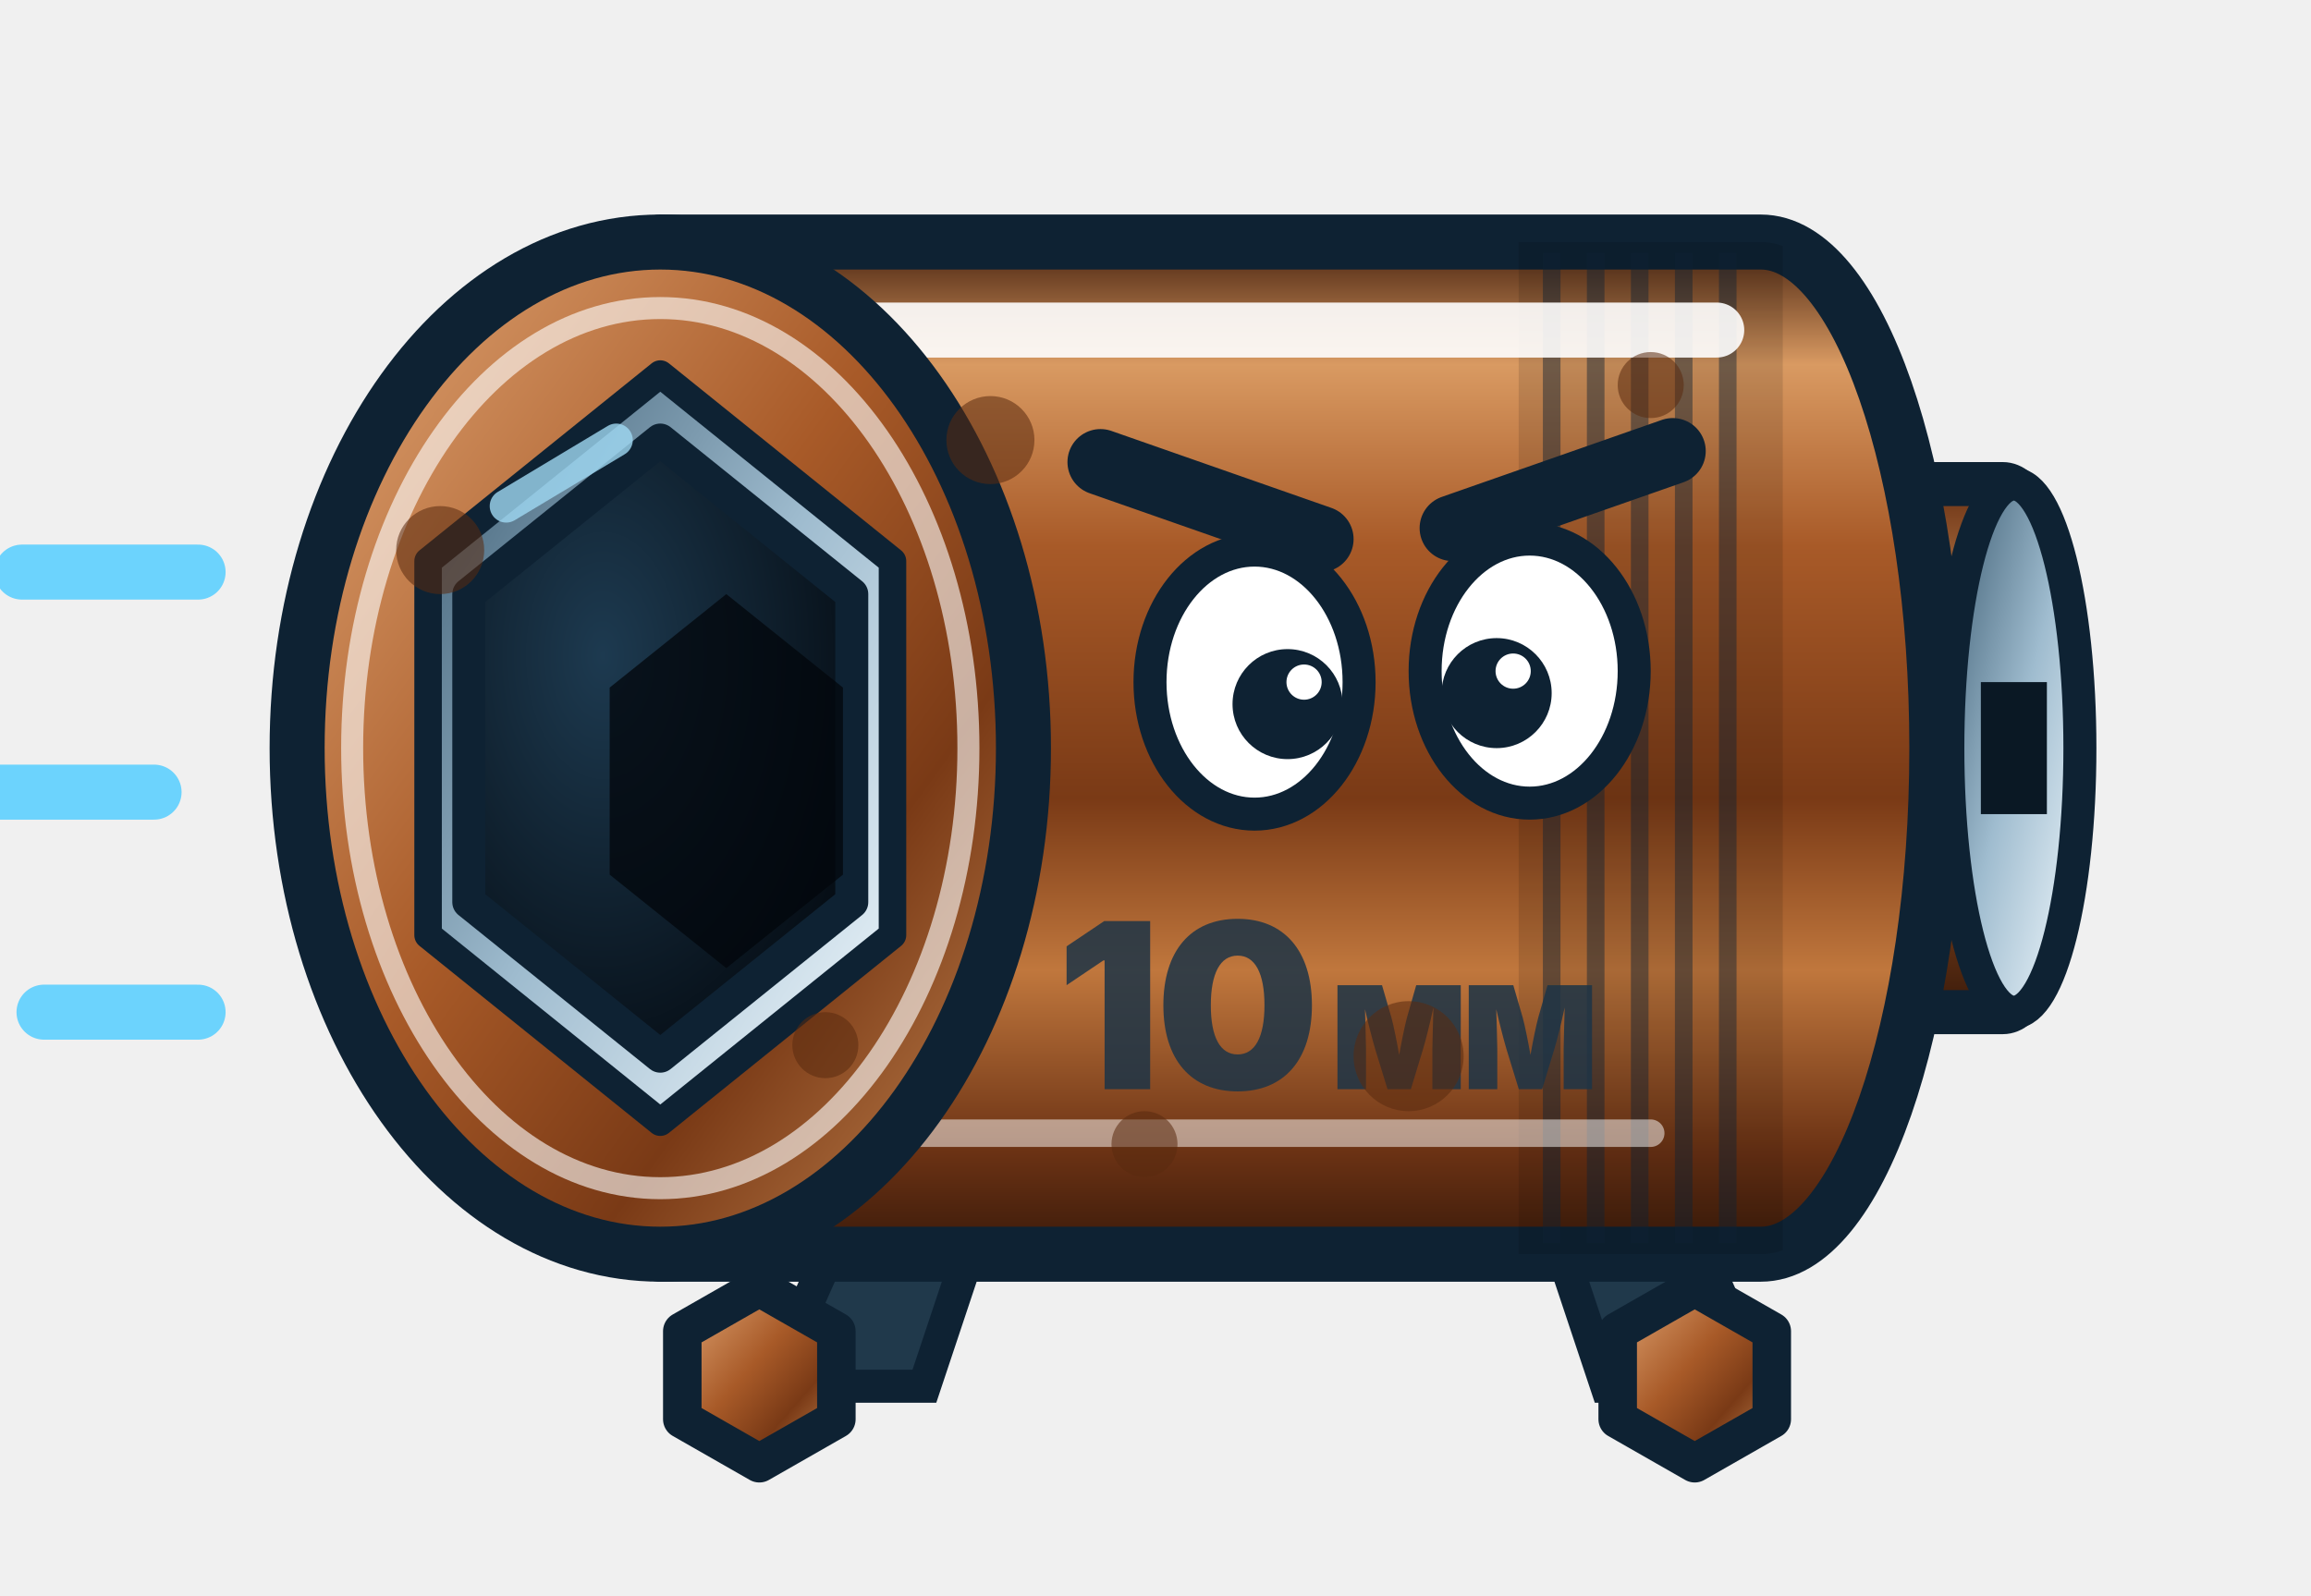
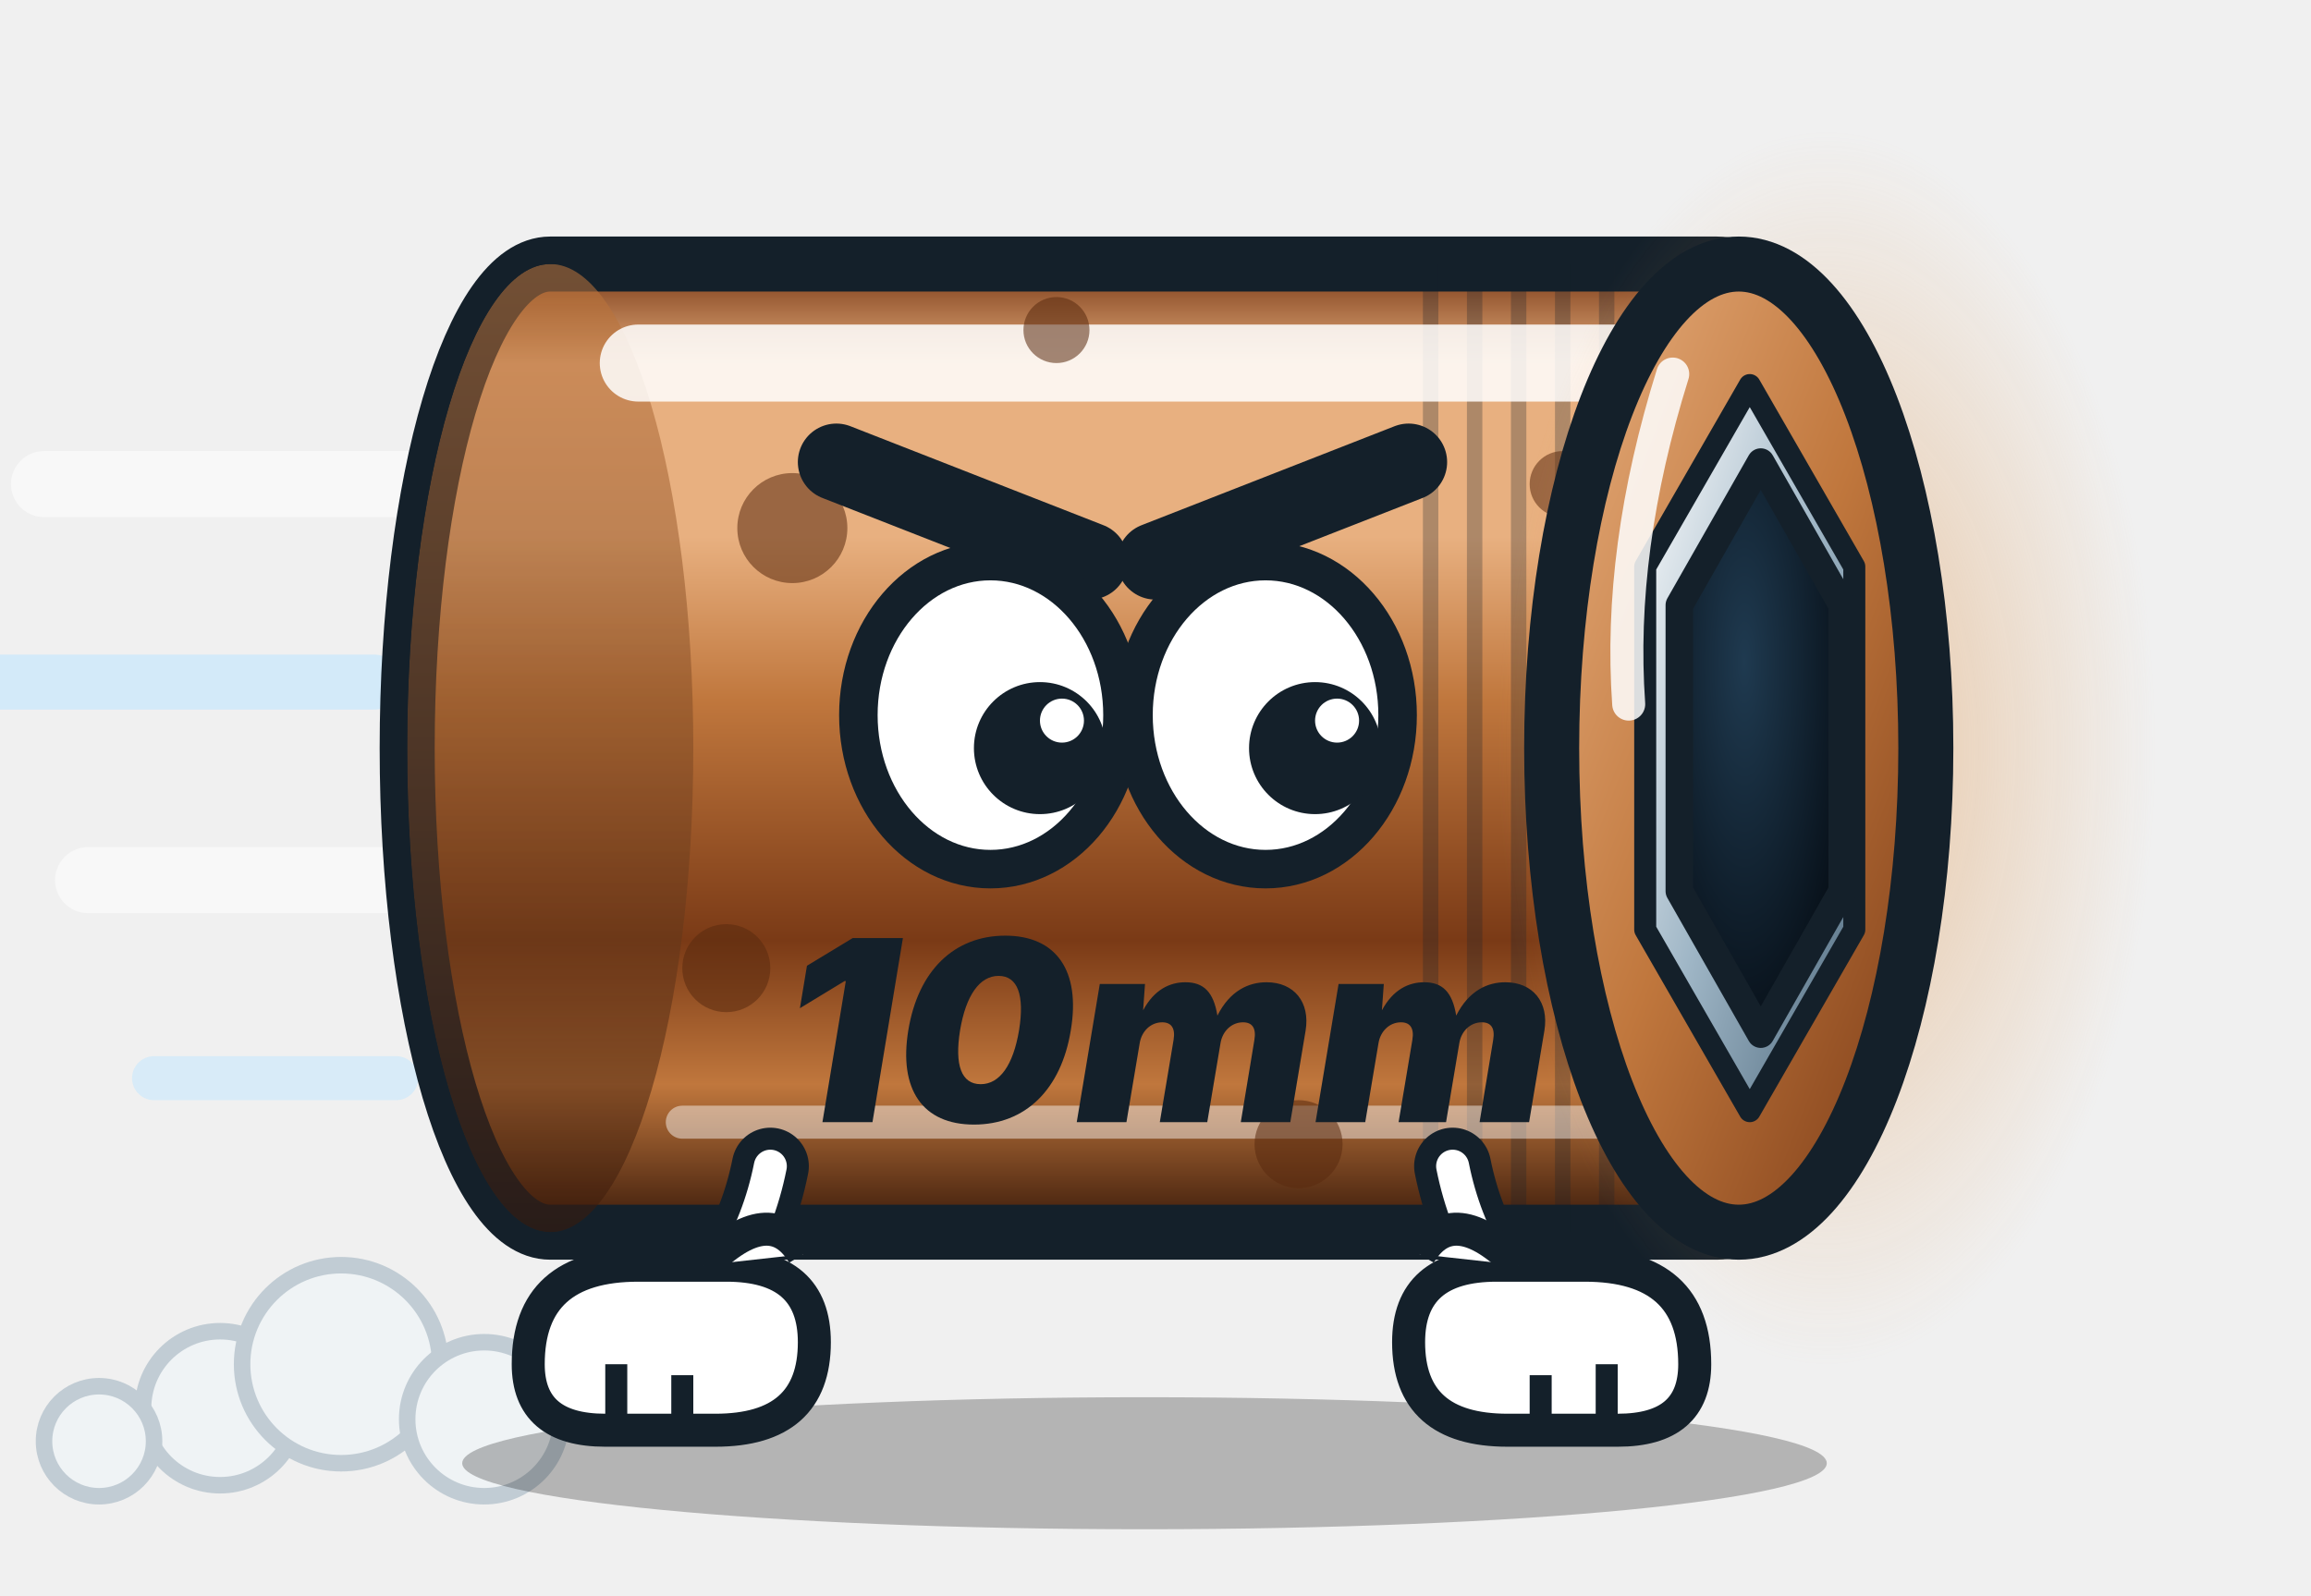
<svg xmlns="http://www.w3.org/2000/svg" viewBox="0 0 210 145">
  <defs>
    <linearGradient id="body" x2="0" y2="1">
-       <stop offset="0" stop-color="#4a2410" />
-       <stop offset="0.12" stop-color="#d99a62" />
-       <stop offset="0.3" stop-color="#a85a28" />
-       <stop offset="0.55" stop-color="#7a3a16" />
-       <stop offset="0.72" stop-color="#c0773d" />
-       <stop offset="0.9" stop-color="#6b3214" />
+       <stop offset="0" stop-color="#7a3a16" />
+       <stop offset="0.1" stop-color="#e8b080" />
+       <stop offset="0.28" stop-color="#e8b080" />
+       <stop offset="0.45" stop-color="#c0773d" />
+       <stop offset="0.7" stop-color="#7a3a16" />
+       <stop offset="0.85" stop-color="#c0773d" />
      <stop offset="1" stop-color="#3a1a0a" />
    </linearGradient>
    <linearGradient id="face" x1="0" y1="0" x2="1" y2="1">
-       <stop offset="0" stop-color="#e3a978" />
-       <stop offset="0.45" stop-color="#a85a28" />
-       <stop offset="0.7" stop-color="#7a3a16" />
-       <stop offset="1" stop-color="#c98b55" />
+       <stop offset="0" stop-color="#e8b080" />
+       <stop offset="0.5" stop-color="#c0773d" />
+       <stop offset="1" stop-color="#7a3a16" />
    </linearGradient>
-     <linearGradient id="bevel" x1="0" y1="0" x2="1" y2="1">
-       <stop stop-color="#3a5a70" />
-       <stop offset=".5" stop-color="#9fbccf" />
-       <stop offset="1" stop-color="#f4fbff" />
+     <linearGradient id="drive" x2="0" y2="1">
+       <stop offset="0" stop-color="#c0773d" />
+       <stop offset="1" stop-color="#3a1a0a" />
    </linearGradient>
-     <radialGradient id="hole" cx=".35" cy=".35" r=".8">
-       <stop stop-color="#1d3a50" />
+     <radialGradient id="hole" cx=".4" cy=".35" r=".8">
+       <stop stop-color="#1f3a50" />
      <stop offset="1" stop-color="#03080e" />
    </radialGradient>
-     <linearGradient id="drive" x2="0" y2="1">
-       <stop offset="0" stop-color="#6b3214" />
-       <stop offset="0.3" stop-color="#d0915a" />
-       <stop offset="0.7" stop-color="#8a4a20" />
-       <stop offset="1" stop-color="#3a1a0a" />
+     <linearGradient id="bevel" x1="0" y1="0" x2="1" y2="1">
+       <stop stop-color="#ffffff" />
+       <stop offset=".5" stop-color="#9fb6c6" />
+       <stop offset="1" stop-color="#4f6a7e" />
    </linearGradient>
+     <radialGradient id="fglow" cx=".5" cy=".5" r=".5">
+       <stop stop-color="#e0a060" stop-opacity=".55" />
+       <stop offset="1" stop-color="#e0a060" stop-opacity="0" />
+     </radialGradient>
    <clipPath id="bodyclip">
-       <path d="M60 22H160A16 46 0 0 1 160 114H60Z" />
+       <path d="M50 24 H156 A16 44 0 0 1 156 112 H50 A13 44 0 0 1 50 24Z" />
    </clipPath>
  </defs>
-   <g stroke="#55ceff" stroke-width="5" stroke-linecap="round" opacity=".85">
-     <path d="M18 52H2M14 72H-2M18 92H4" />
+   <g stroke-linecap="round" fill="none">
+     <path d="M4 44 H40" stroke="#ffffff" stroke-width="6" opacity=".55" />
+     <path d="M0 62 H34" stroke="#bfe6ff" stroke-width="5" opacity=".6" />
+     <path d="M8 80 H38" stroke="#ffffff" stroke-width="6" opacity=".5" />
+     <path d="M14 98 H36" stroke="#bfe6ff" stroke-width="4" opacity=".5" />
  </g>
-   <g fill="#20394b" stroke="#0e2233" stroke-width="3">
-     <path d="M78 108 70 126h14l6-18z" />
-     <path d="M140 108 146 126h14l-8-18z" />
+   <g fill="#eef3f6" stroke="#b9c6cf" stroke-width="1.5" opacity=".85">
+     <circle cx="20" cy="128" r="7" />
+     <circle cx="31" cy="124" r="9" />
+     <circle cx="44" cy="129" r="7" />
+     <circle cx="9" cy="131" r="5" />
  </g>
-   <g stroke="#0e2233" stroke-width="3.5" stroke-linejoin="round" fill="url(#face)">
-     <polygon points="62,121 69,117 76,121 76,129 69,133 62,129" />
-     <polygon points="147,121 154,117 161,121 161,129 154,133 147,129" />
+   <ellipse cx="104" cy="133" rx="62" ry="6" fill="#000" opacity=".25" />
+   <path d="M50 24 H156 A16 44 0 0 1 156 112 H50 A13 44 0 0 1 50 24Z" fill="url(#body)" stroke="#14202a" stroke-width="5" stroke-linejoin="round" />
+   <g clip-path="url(#bodyclip)">
+     <ellipse cx="50" cy="68" rx="13" ry="44" fill="url(#drive)" opacity=".55" />
+     <g stroke="#14202a" stroke-width="1.4" opacity=".28">
+       <path d="M130 24 V112" />
+       <path d="M134 24 V112" />
+       <path d="M138 24 V112" />
+       <path d="M142 24 V112" />
+       <path d="M146 24 V112" />
+     </g>
+     <path d="M58 33 H150" stroke="#fff" stroke-width="7" stroke-linecap="round" opacity=".85" />
+     <path d="M62 102 H146" stroke="#fff" stroke-width="3" stroke-linecap="round" opacity=".45" />
+     <g fill="#5a2a0e" opacity=".55">
+       <circle cx="72" cy="48" r="5" />
+       <circle cx="118" cy="104" r="4" />
+       <circle cx="96" cy="30" r="3" />
+       <circle cx="66" cy="88" r="4" />
+       <circle cx="142" cy="44" r="3" />
+     </g>
  </g>
-   <path d="M160 44h22a6 24 0 0 1 0 48h-22z" fill="url(#drive)" stroke="#0e2233" stroke-width="4" />
-   <ellipse cx="183" cy="68" rx="6" ry="24" fill="url(#bevel)" stroke="#0e2233" stroke-width="3" />
-   <rect x="180" y="62" width="6" height="12" fill="#0a1824" />
-   <path d="M60 22H160A16 46 0 0 1 160 114H60Z" fill="url(#body)" stroke="#0e2233" stroke-width="5" stroke-linejoin="round" />
-   <g clip-path="url(#bodyclip)">
-     <rect x="138" y="22" width="24" height="92" fill="#000" opacity=".12" />
-     <g stroke="#0e2233" stroke-width="1.6" opacity=".45">
-       <line x1="141" y1="23" x2="141" y2="113" />
-       <line x1="145" y1="23" x2="145" y2="113" />
-       <line x1="149" y1="23" x2="149" y2="113" />
-       <line x1="153" y1="23" x2="153" y2="113" />
-       <line x1="157" y1="23" x2="157" y2="113" />
+   <ellipse cx="166" cy="68" rx="30" ry="56" fill="url(#fglow)" />
+   <ellipse cx="158" cy="68" rx="17" ry="44" fill="url(#face)" stroke="#14202a" stroke-width="5" />
+   <polygon points="159.0,101.0 149.5,84.5 149.5,51.5 159.0,35.0 168.5,51.5 168.5,84.5" fill="url(#bevel)" stroke="#14202a" stroke-width="2" stroke-linejoin="round" />
+   <polygon points="160.0,94.0 152.6,81.0 152.6,55.0 160.0,42.0 167.4,55.0 167.4,81.0" fill="url(#hole)" stroke="#14202a" stroke-width="2.5" stroke-linejoin="round" />
+   <path d="M152 34 Q147 50 148 64" stroke="#fff" stroke-width="3" fill="none" stroke-linecap="round" opacity=".85" />
+   <path d="M76 42 L99 51" stroke="#14202a" stroke-width="7" stroke-linecap="round" />
+   <path d="M128 42 L105 51" stroke="#14202a" stroke-width="7" stroke-linecap="round" />
+   <ellipse cx="90" cy="65" rx="12" ry="14" fill="#fff" stroke="#14202a" stroke-width="3.5" />
+   <ellipse cx="115" cy="65" rx="12" ry="14" fill="#fff" stroke="#14202a" stroke-width="3.5" />
+   <circle cx="94.5" cy="68" r="6" fill="#14202a" />
+   <circle cx="119.5" cy="68" r="6" fill="#14202a" />
+   <circle cx="96.5" cy="65.5" r="2" fill="#fff" />
+   <circle cx="121.5" cy="65.5" r="2" fill="#fff" />
+   <text x="71" y="102" font-family="Inter,Arial,sans-serif" font-size="23" font-style="italic" font-weight="900" fill="#14202a">10mm</text>
+   <g stroke="#14202a" stroke-width="3" stroke-linejoin="round" fill="#ffffff">
+     <g transform="translate(70 112) scale(1 1)">
+       <path d="M0 -6 q-2 10 -10 16" fill="none" stroke="#14202a" stroke-width="7" stroke-linecap="round" />
+       <path d="M0 -6 q-2 10 -10 16" fill="none" stroke="#ffffff" stroke-width="3" stroke-linecap="round" />
+       <path d="M-22 12 q0 -9 10 -9 h8 q8 0 8 7 q0 8 -9 8 h-10 q-7 0 -7 -6z" fill="#ffffff" />
+       <path d="M-6 3 q6 -6 9 -1" fill="#ffffff" />
+       <path d="M-14 18 v-6 M-8 18 v-5" stroke-width="2" />
    </g>
-     <path d="M74 30H156" stroke="#fff" stroke-width="5" stroke-linecap="round" opacity=".9" />
-     <path d="M74 103H150" stroke="#fff" stroke-width="2.5" stroke-linecap="round" opacity=".5" />
-   </g>
-   <ellipse cx="60" cy="68" rx="33" ry="46" fill="url(#face)" stroke="#0e2233" stroke-width="5" />
-   <ellipse cx="60" cy="68" rx="28" ry="40" fill="none" stroke="#ffffff" stroke-width="2" opacity=".6" />
-   <polygon points="60.0,102.0 38.9,85.0 38.9,51.0 60.0,34.0 81.1,51.0 81.1,85.0" fill="url(#bevel)" stroke="#0e2233" stroke-width="2.5" stroke-linejoin="round" />
-   <polygon points="60.0,96.0 42.6,82.0 42.6,54.0 60.0,40.0 77.4,54.0 77.4,82.0" fill="url(#hole)" stroke="#0e2233" stroke-width="3" stroke-linejoin="round" />
-   <polygon points="66.0,88.0 55.4,79.5 55.4,62.5 66.0,54.0 76.6,62.5 76.6,79.5" fill="#02060b" opacity=".75" />
-   <path d="M46 46L56 40" stroke="#9fd8f2" stroke-width="3" stroke-linecap="round" opacity=".8" />
-   <path d="M100 42 120 49M152 41 132 48" stroke="#0e2233" stroke-width="6" stroke-linecap="round" />
-   <ellipse cx="114" cy="62" rx="9.5" ry="12" fill="#fff" stroke="#0e2233" stroke-width="3" />
-   <ellipse cx="139" cy="61" rx="9.5" ry="12" fill="#fff" stroke="#0e2233" stroke-width="3" />
-   <circle cx="117" cy="64" r="5" fill="#0e2233" />
-   <circle cx="136" cy="63" r="5" fill="#0e2233" />
-   <circle cx="118.5" cy="62" r="1.6" fill="#fff" />
-   <circle cx="137.5" cy="61" r="1.6" fill="#fff" />
-   <text x="96" y="99" font-family="Inter,Arial,sans-serif" font-size="21" font-weight="900" fill="#1c3447" opacity=".85" letter-spacing="-.5">10<tspan font-size="13" dx="1">MM</tspan>
-   </text>
-   <g fill="#5a2a0e" opacity=".55">
-     <circle cx="90" cy="40" r="4" />
-     <circle cx="128" cy="96" r="5" />
-     <circle cx="150" cy="35" r="3" />
-     <circle cx="104" cy="104" r="3" />
-     <circle cx="40" cy="50" r="4" />
-     <circle cx="75" cy="95" r="3" />
+     <g transform="translate(132 112) scale(-1 1)">
+       <path d="M0 -6 q-2 10 -10 16" fill="none" stroke="#14202a" stroke-width="7" stroke-linecap="round" />
+       <path d="M0 -6 q-2 10 -10 16" fill="none" stroke="#ffffff" stroke-width="3" stroke-linecap="round" />
+       <path d="M-22 12 q0 -9 10 -9 h8 q8 0 8 7 q0 8 -9 8 h-10 q-7 0 -7 -6z" fill="#ffffff" />
+       <path d="M-6 3 q6 -6 9 -1" fill="#ffffff" />
+       <path d="M-14 18 v-6 M-8 18 v-5" stroke-width="2" />
+     </g>
  </g>
</svg>
